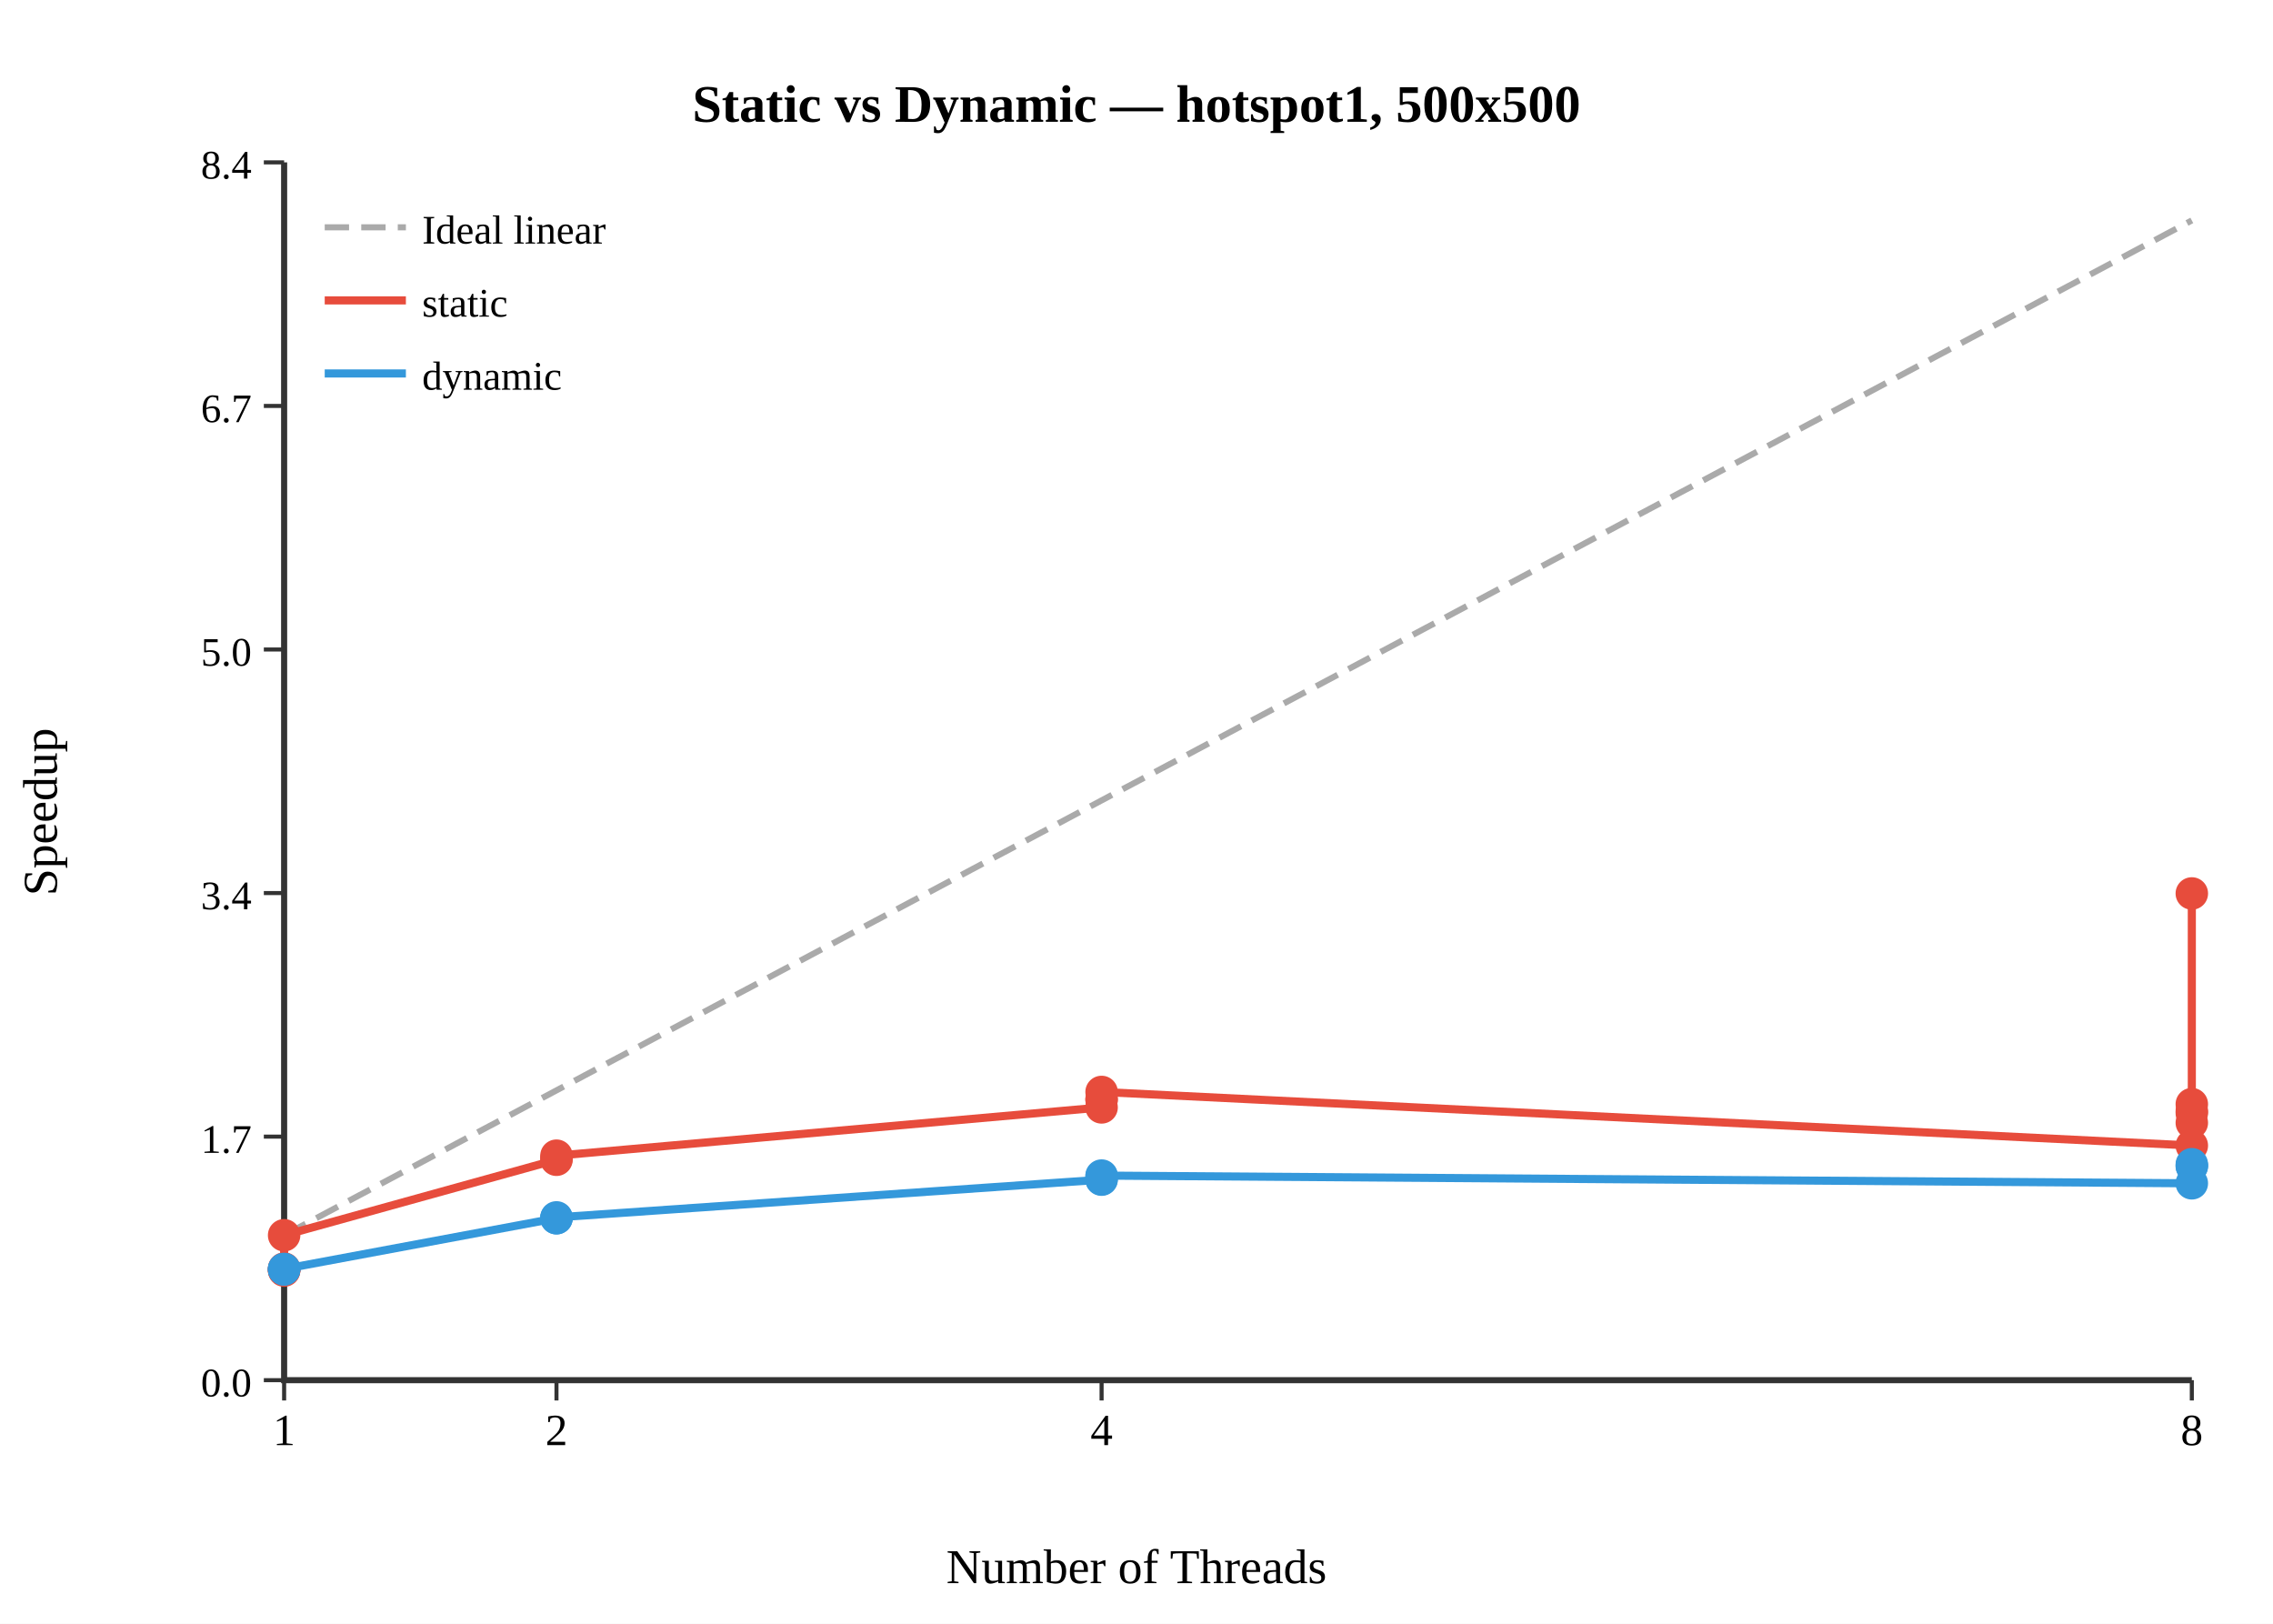
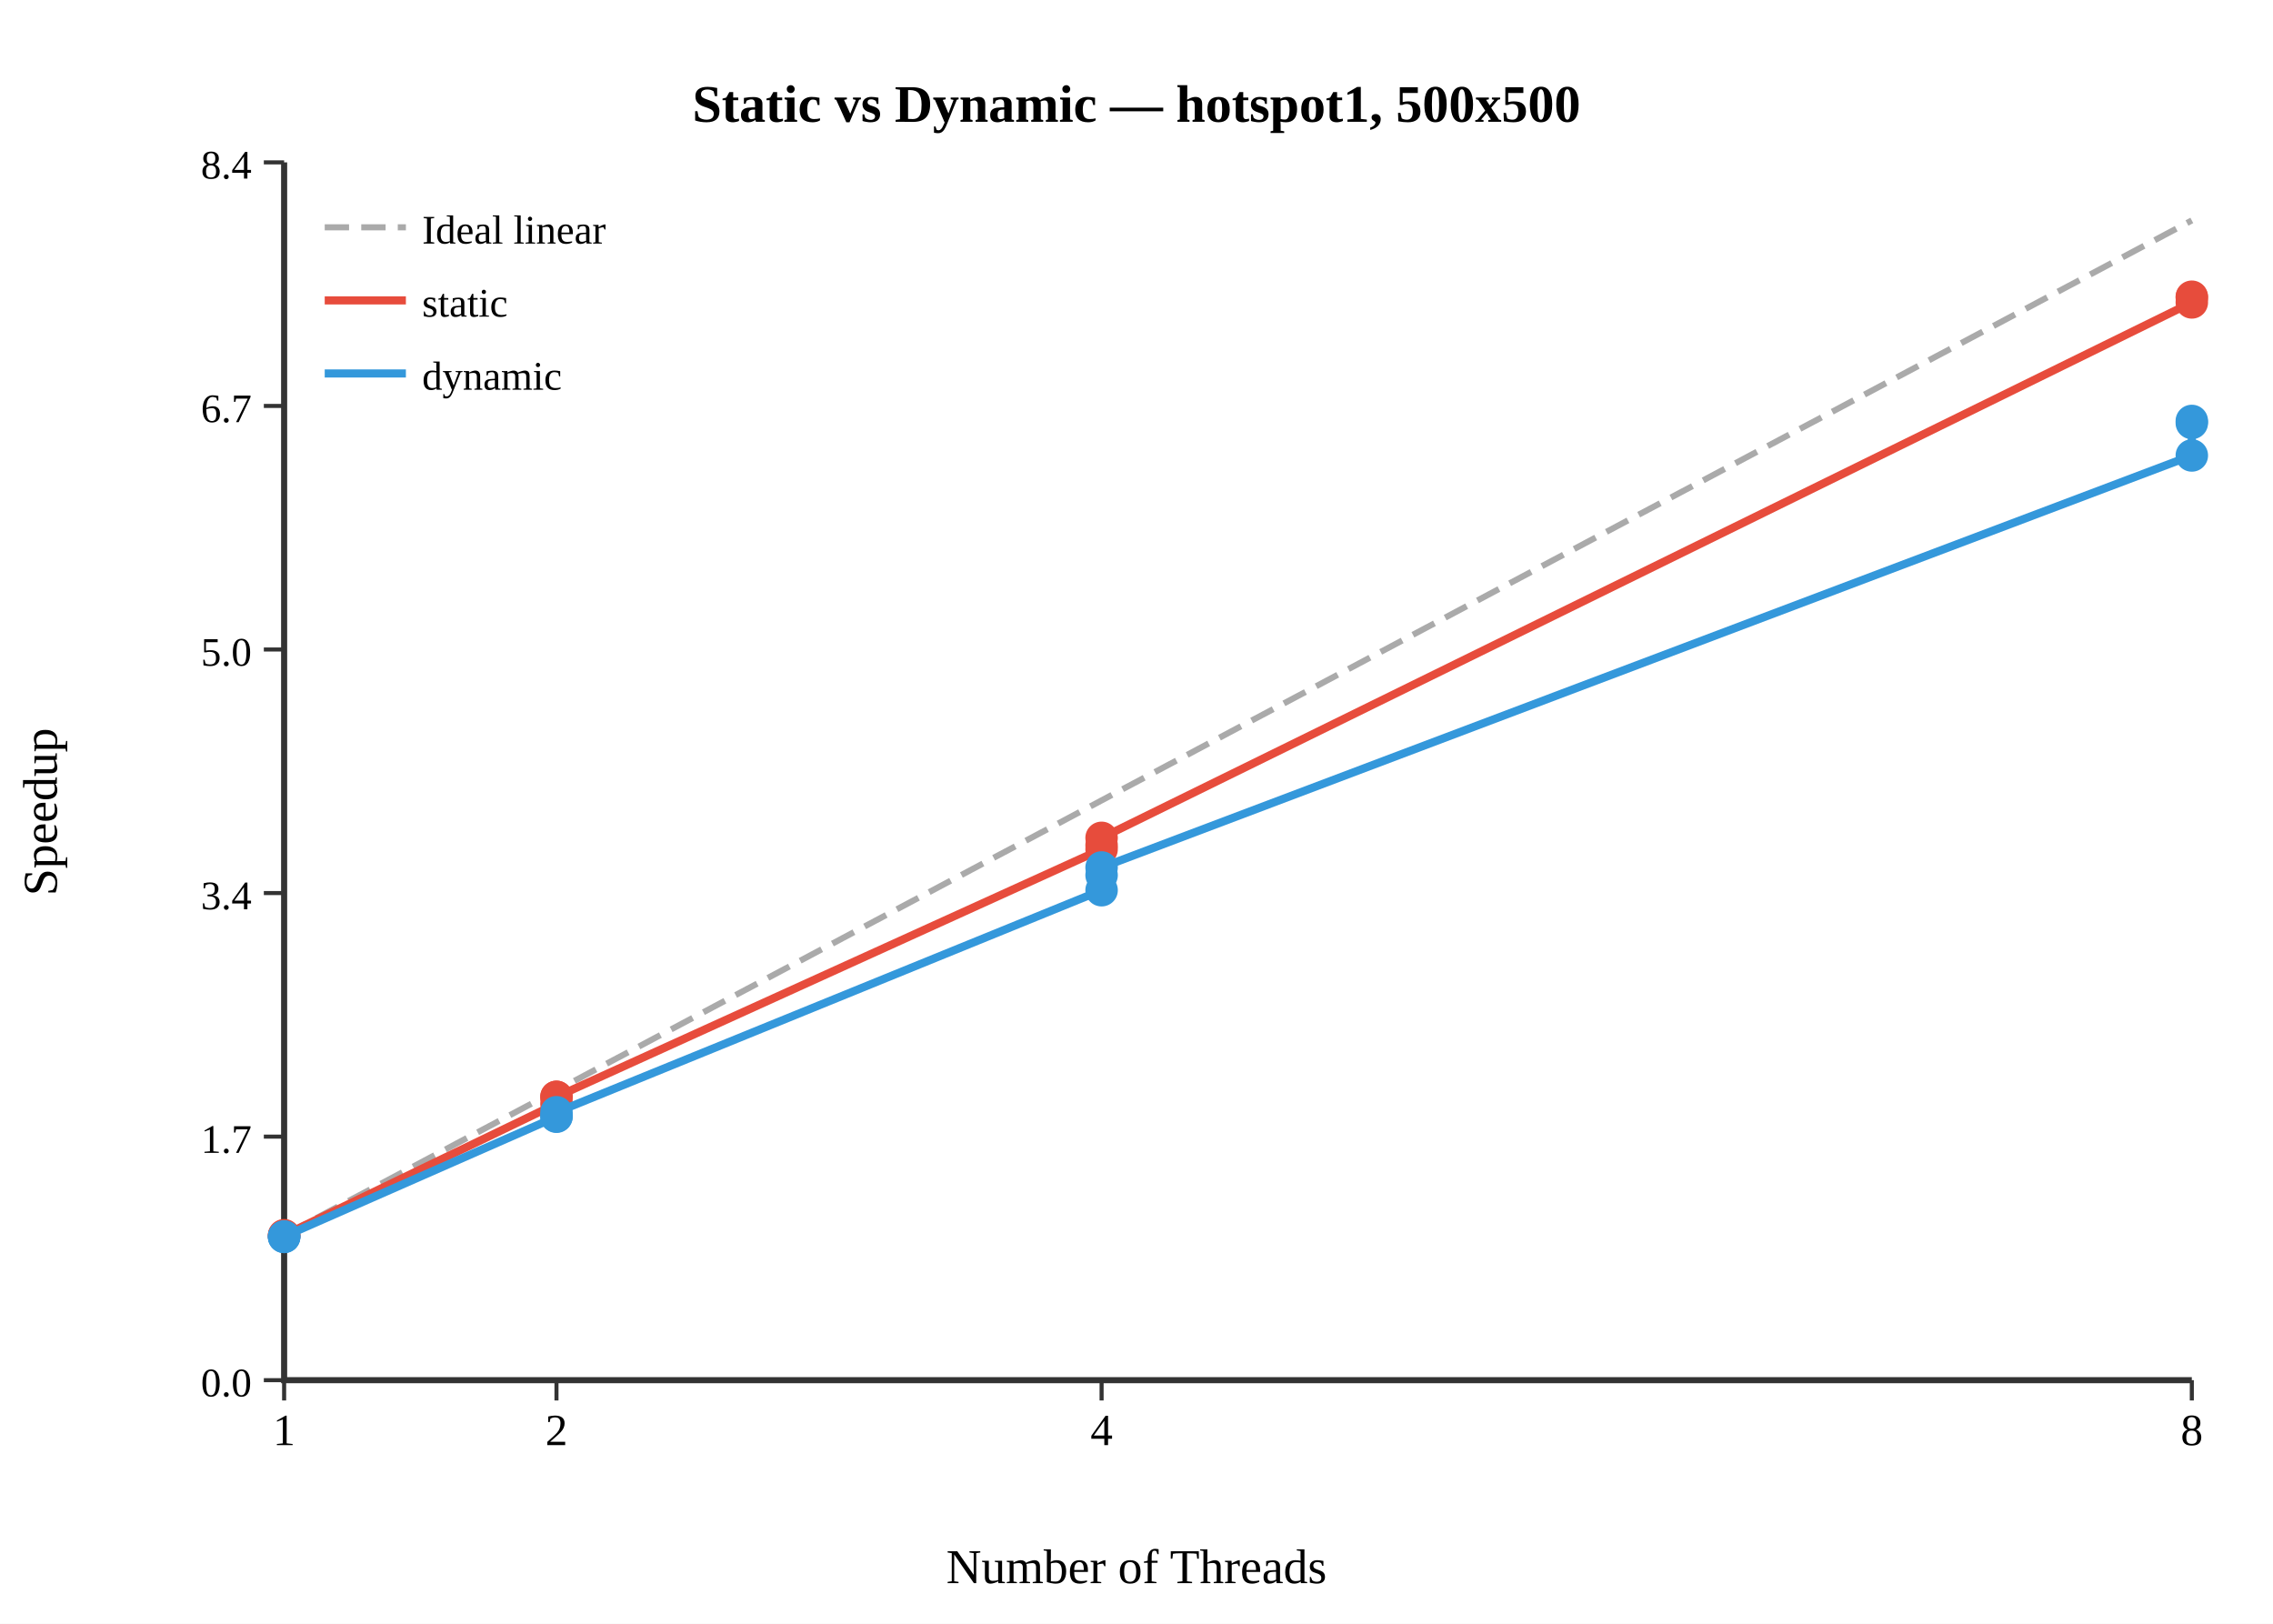
<svg xmlns="http://www.w3.org/2000/svg" viewBox="0 0 560 400">
  <rect width="560" height="400" fill="white" />
  <text x="280" y="30" text-anchor="middle" font-size="13" font-weight="bold">Static vs Dynamic — hotspot1, 500x500</text>
  <path d="M70.0,40.0 L70.0,340.0 L540.0,340.0" stroke="#333" fill="none" stroke-width="1.5" />
  <line x1="70.0" y1="340.0" x2="70.0" y2="345.0" stroke="#333" />
  <text x="70.0" y="356.0" text-anchor="middle" font-size="11">1</text>
  <line x1="137.1" y1="340.0" x2="137.1" y2="345.0" stroke="#333" />
  <text x="137.1" y="356.0" text-anchor="middle" font-size="11">2</text>
  <line x1="271.4" y1="340.0" x2="271.4" y2="345.0" stroke="#333" />
  <text x="271.4" y="356.0" text-anchor="middle" font-size="11">4</text>
  <line x1="540.0" y1="340.0" x2="540.0" y2="345.0" stroke="#333" />
  <text x="540.0" y="356.0" text-anchor="middle" font-size="11">8</text>
  <line x1="70.0" y1="340.0" x2="65.0" y2="340.0" stroke="#333" />
  <text x="62.0" y="344.0" text-anchor="end" font-size="10">0.0</text>
  <line x1="70.0" y1="280.0" x2="65.0" y2="280.0" stroke="#333" />
  <text x="62.0" y="284.0" text-anchor="end" font-size="10">1.7</text>
  <line x1="70.0" y1="220.0" x2="65.0" y2="220.0" stroke="#333" />
  <text x="62.0" y="224.0" text-anchor="end" font-size="10">3.4</text>
  <line x1="70.0" y1="160.0" x2="65.0" y2="160.0" stroke="#333" />
  <text x="62.0" y="164.0" text-anchor="end" font-size="10">5.0</text>
  <line x1="70.0" y1="100.0" x2="65.0" y2="100.0" stroke="#333" />
  <text x="62.0" y="104.0" text-anchor="end" font-size="10">6.7</text>
  <line x1="70.0" y1="40.0" x2="65.0" y2="40.0" stroke="#333" />
  <text x="62.0" y="44.0" text-anchor="end" font-size="10">8.4</text>
  <line x1="70.0" y1="304.3" x2="540.0" y2="54.3" stroke="#aaa" stroke-dasharray="6,3" stroke-width="1.5" />
-   <path d="M70.0,313.0 L70.0,312.8 L70.0,312.8 L70.0,312.5 L70.0,304.3 L137.1,285.7 L137.1,285.4 L137.1,284.7 L271.4,272.8 L271.4,270.9 L271.4,270.8 L271.4,269.0 L540.0,282.2 L540.0,276.6 L540.0,274.2 L540.0,273.7 L540.0,272.0 L540.0,220.1" stroke="#e74c3c" fill="none" stroke-width="2" />
-   <circle cx="70.0" cy="313.0" r="4" fill="#e74c3c" />
-   <circle cx="70.0" cy="312.8" r="4" fill="#e74c3c" />
-   <circle cx="70.0" cy="312.8" r="4" fill="#e74c3c" />
-   <circle cx="70.0" cy="312.5" r="4" fill="#e74c3c" />
+   <path d="M70.0,304.5 L70.0,304.4 L70.0,304.3 L137.1,271.9 L137.1,270.2 L137.1,270.2 L271.4,209.2 L271.4,208.2 L271.4,206.4 L540.0,74.5 L540.0,73.3 L540.0,73.1" stroke="#e74c3c" fill="none" stroke-width="2" />
+   <circle cx="70.0" cy="304.5" r="4" fill="#e74c3c" />
+   <circle cx="70.0" cy="304.4" r="4" fill="#e74c3c" />
  <circle cx="70.0" cy="304.3" r="4" fill="#e74c3c" />
-   <circle cx="137.1" cy="285.7" r="4" fill="#e74c3c" />
-   <circle cx="137.1" cy="285.4" r="4" fill="#e74c3c" />
-   <circle cx="137.1" cy="284.7" r="4" fill="#e74c3c" />
-   <circle cx="271.4" cy="272.8" r="4" fill="#e74c3c" />
-   <circle cx="271.4" cy="270.9" r="4" fill="#e74c3c" />
-   <circle cx="271.4" cy="270.8" r="4" fill="#e74c3c" />
-   <circle cx="271.4" cy="269.0" r="4" fill="#e74c3c" />
-   <circle cx="540.0" cy="282.2" r="4" fill="#e74c3c" />
-   <circle cx="540.0" cy="276.6" r="4" fill="#e74c3c" />
-   <circle cx="540.0" cy="274.2" r="4" fill="#e74c3c" />
-   <circle cx="540.0" cy="273.7" r="4" fill="#e74c3c" />
-   <circle cx="540.0" cy="272.0" r="4" fill="#e74c3c" />
-   <circle cx="540.0" cy="220.1" r="4" fill="#e74c3c" />
-   <path d="M70.0,312.7 L70.0,312.7 L70.0,312.6 L137.1,300.1 L137.1,300.1 L137.1,299.9 L271.4,290.6 L271.4,290.5 L271.4,289.8 L271.4,289.6 L540.0,291.5 L540.0,287.3 L540.0,287.2 L540.0,286.8" stroke="#3498db" fill="none" stroke-width="2" />
-   <circle cx="70.0" cy="312.7" r="4" fill="#3498db" />
-   <circle cx="70.0" cy="312.7" r="4" fill="#3498db" />
-   <circle cx="70.0" cy="312.6" r="4" fill="#3498db" />
-   <circle cx="137.1" cy="300.1" r="4" fill="#3498db" />
-   <circle cx="137.1" cy="300.1" r="4" fill="#3498db" />
-   <circle cx="137.1" cy="299.9" r="4" fill="#3498db" />
-   <circle cx="271.4" cy="290.6" r="4" fill="#3498db" />
-   <circle cx="271.4" cy="290.5" r="4" fill="#3498db" />
-   <circle cx="271.4" cy="289.8" r="4" fill="#3498db" />
-   <circle cx="271.4" cy="289.6" r="4" fill="#3498db" />
-   <circle cx="540.0" cy="291.5" r="4" fill="#3498db" />
-   <circle cx="540.0" cy="287.3" r="4" fill="#3498db" />
-   <circle cx="540.0" cy="287.2" r="4" fill="#3498db" />
-   <circle cx="540.0" cy="286.8" r="4" fill="#3498db" />
+   <circle cx="137.1" cy="271.9" r="4" fill="#e74c3c" />
+   <circle cx="137.1" cy="270.2" r="4" fill="#e74c3c" />
+   <circle cx="137.1" cy="270.2" r="4" fill="#e74c3c" />
+   <circle cx="271.4" cy="209.2" r="4" fill="#e74c3c" />
+   <circle cx="271.4" cy="208.2" r="4" fill="#e74c3c" />
+   <circle cx="271.4" cy="206.4" r="4" fill="#e74c3c" />
+   <circle cx="540.0" cy="74.5" r="4" fill="#e74c3c" />
+   <circle cx="540.0" cy="73.3" r="4" fill="#e74c3c" />
+   <circle cx="540.0" cy="73.1" r="4" fill="#e74c3c" />
+   <path d="M70.0,304.7 L70.0,304.7 L70.0,304.6 L137.1,275.1 L137.1,275.0 L137.1,274.0 L271.4,219.3 L271.4,215.6 L271.4,213.7 L540.0,112.2 L540.0,104.2 L540.0,103.7" stroke="#3498db" fill="none" stroke-width="2" />
+   <circle cx="70.0" cy="304.7" r="4" fill="#3498db" />
+   <circle cx="70.0" cy="304.7" r="4" fill="#3498db" />
+   <circle cx="70.0" cy="304.6" r="4" fill="#3498db" />
+   <circle cx="137.1" cy="275.1" r="4" fill="#3498db" />
+   <circle cx="137.1" cy="275.0" r="4" fill="#3498db" />
+   <circle cx="137.1" cy="274.0" r="4" fill="#3498db" />
+   <circle cx="271.4" cy="219.3" r="4" fill="#3498db" />
+   <circle cx="271.4" cy="215.6" r="4" fill="#3498db" />
+   <circle cx="271.4" cy="213.7" r="4" fill="#3498db" />
+   <circle cx="540.0" cy="112.2" r="4" fill="#3498db" />
+   <circle cx="540.0" cy="104.2" r="4" fill="#3498db" />
+   <circle cx="540.0" cy="103.7" r="4" fill="#3498db" />
  <g transform="translate(80,50)">
    <line x1="0" y1="6" x2="20" y2="6" stroke="#aaa" stroke-dasharray="6,3" stroke-width="1.5" />
    <text x="24" y="10" font-size="10">Ideal linear</text>
  </g>
  <g transform="translate(80,68)">
    <line x1="0" y1="6" x2="20" y2="6" stroke="#e74c3c" stroke-width="2" />
    <text x="24" y="10" font-size="10">static</text>
  </g>
  <g transform="translate(80,86)">
    <line x1="0" y1="6" x2="20" y2="6" stroke="#3498db" stroke-width="2" />
    <text x="24" y="10" font-size="10">dynamic</text>
  </g>
  <text x="280" y="390" text-anchor="middle" font-size="12">Number of Threads</text>
  <text x="14" y="200" text-anchor="middle" font-size="12" transform="rotate(-90 14 200)">Speedup</text>
</svg>
